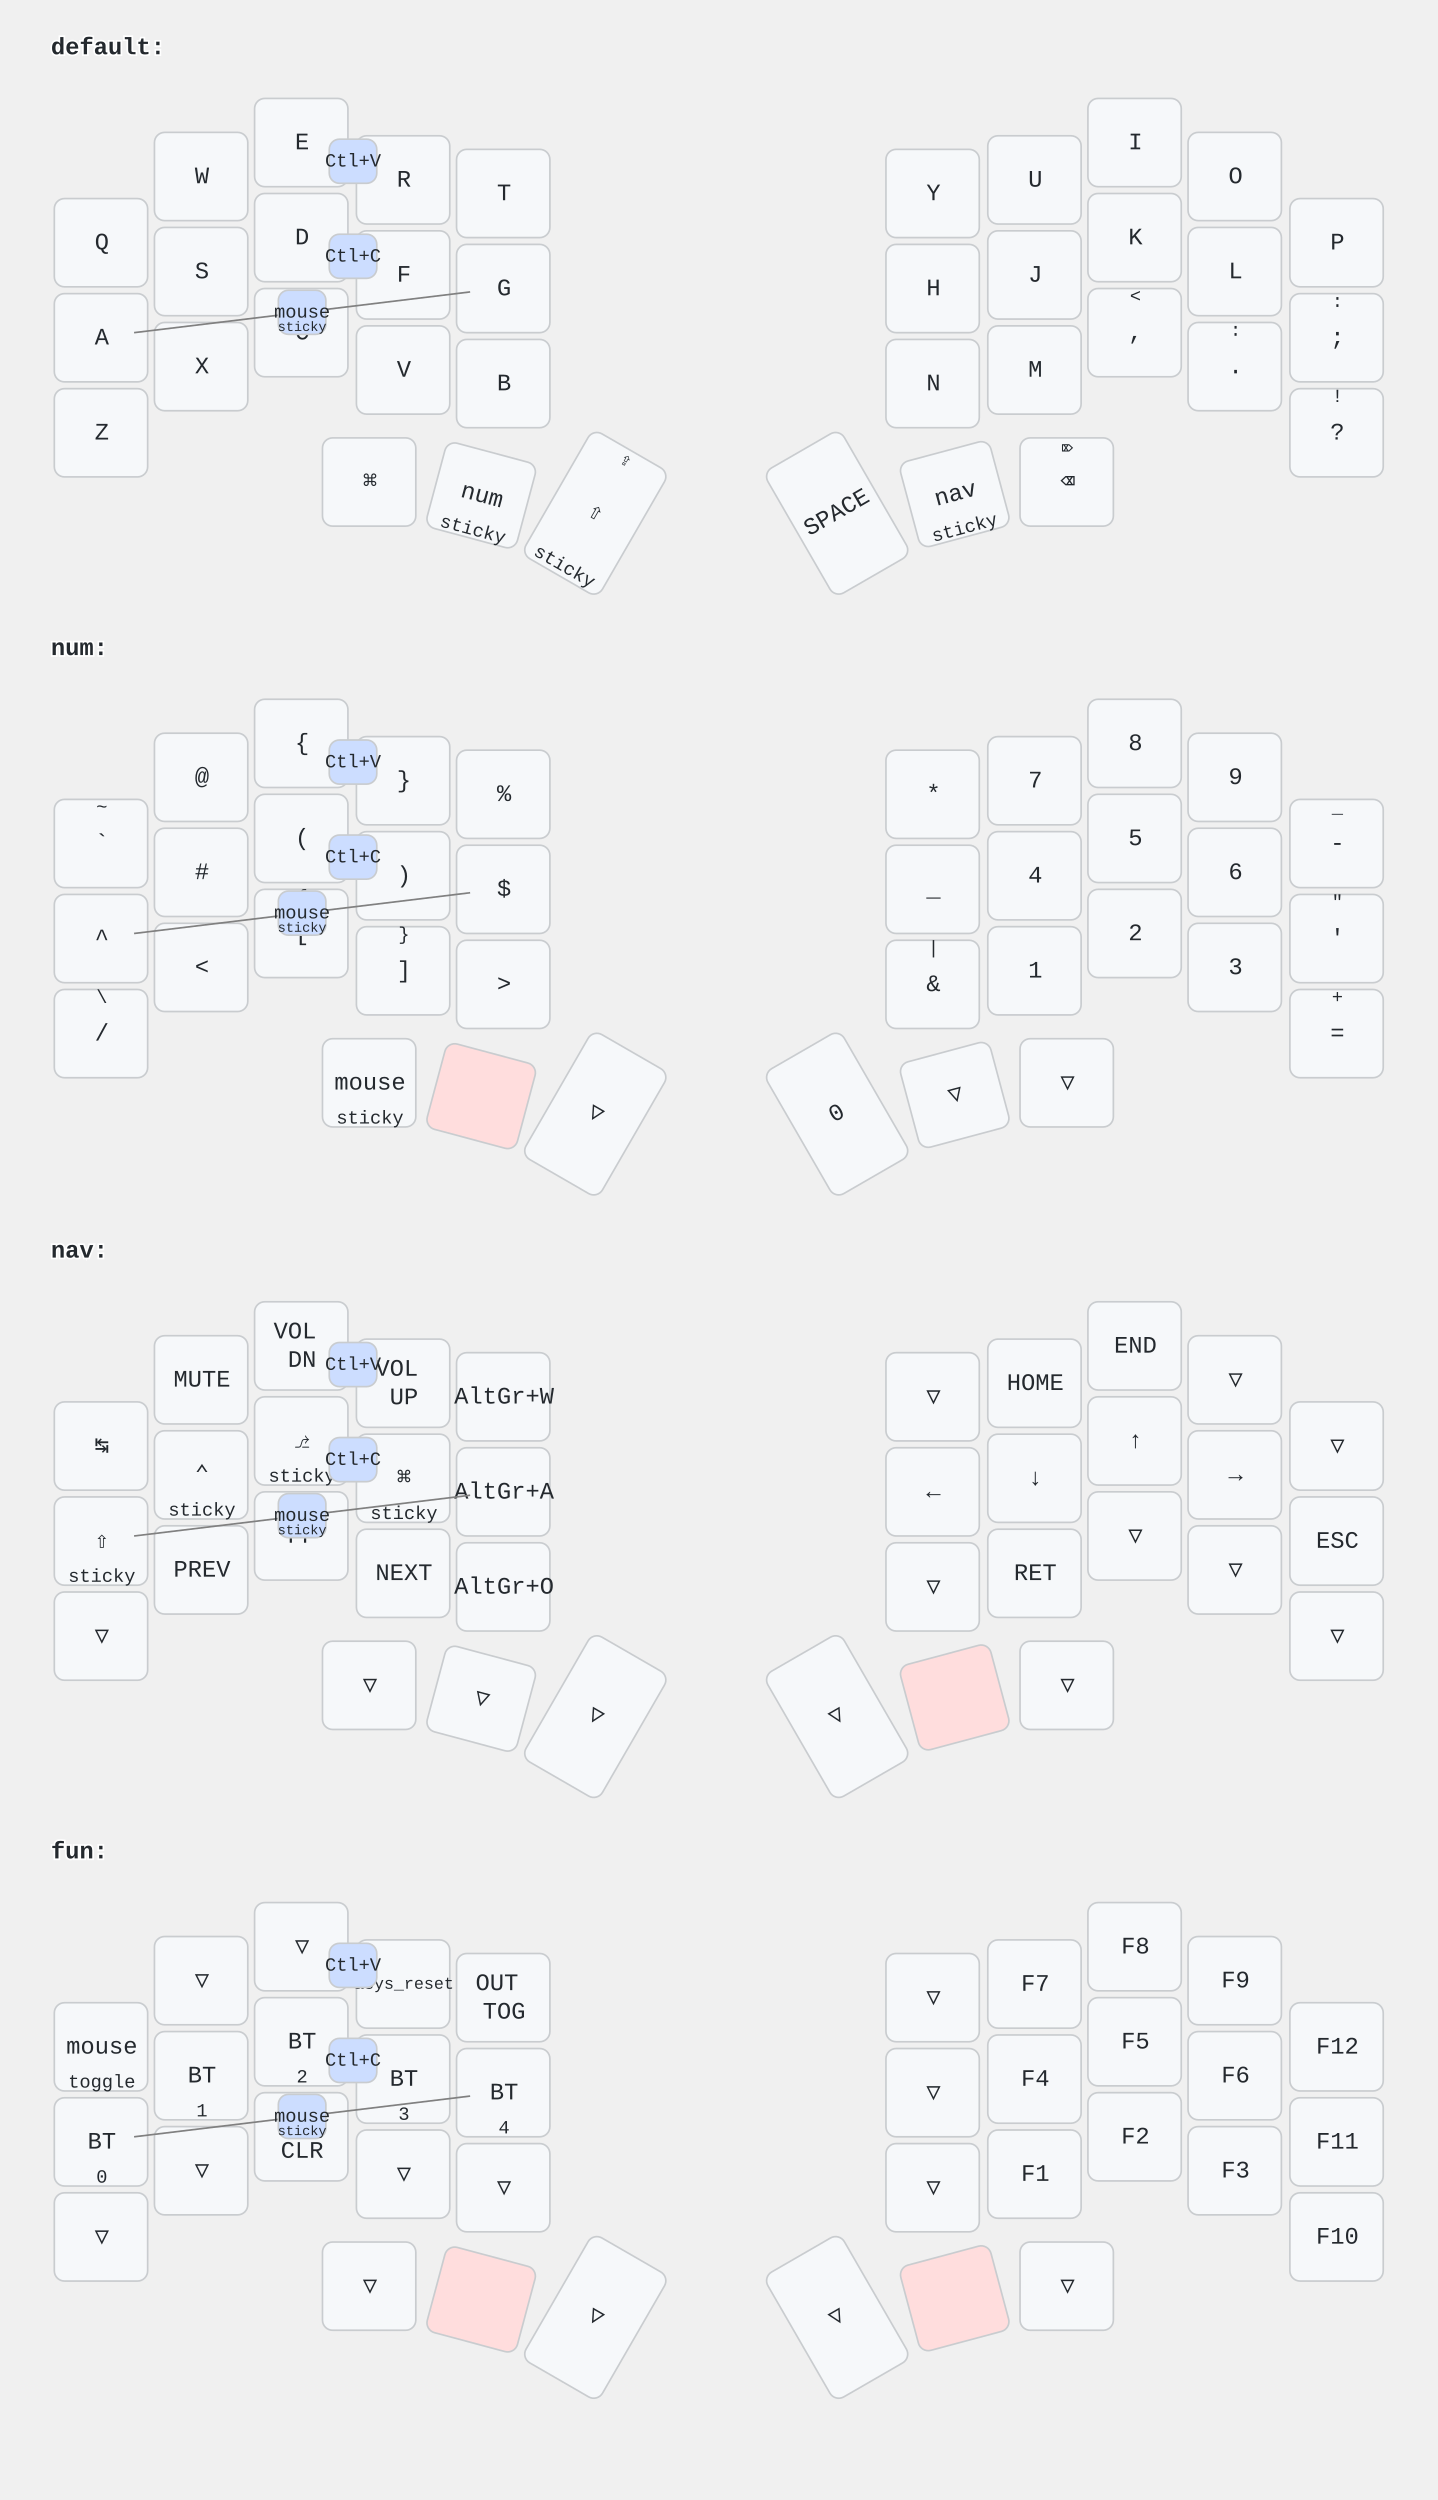
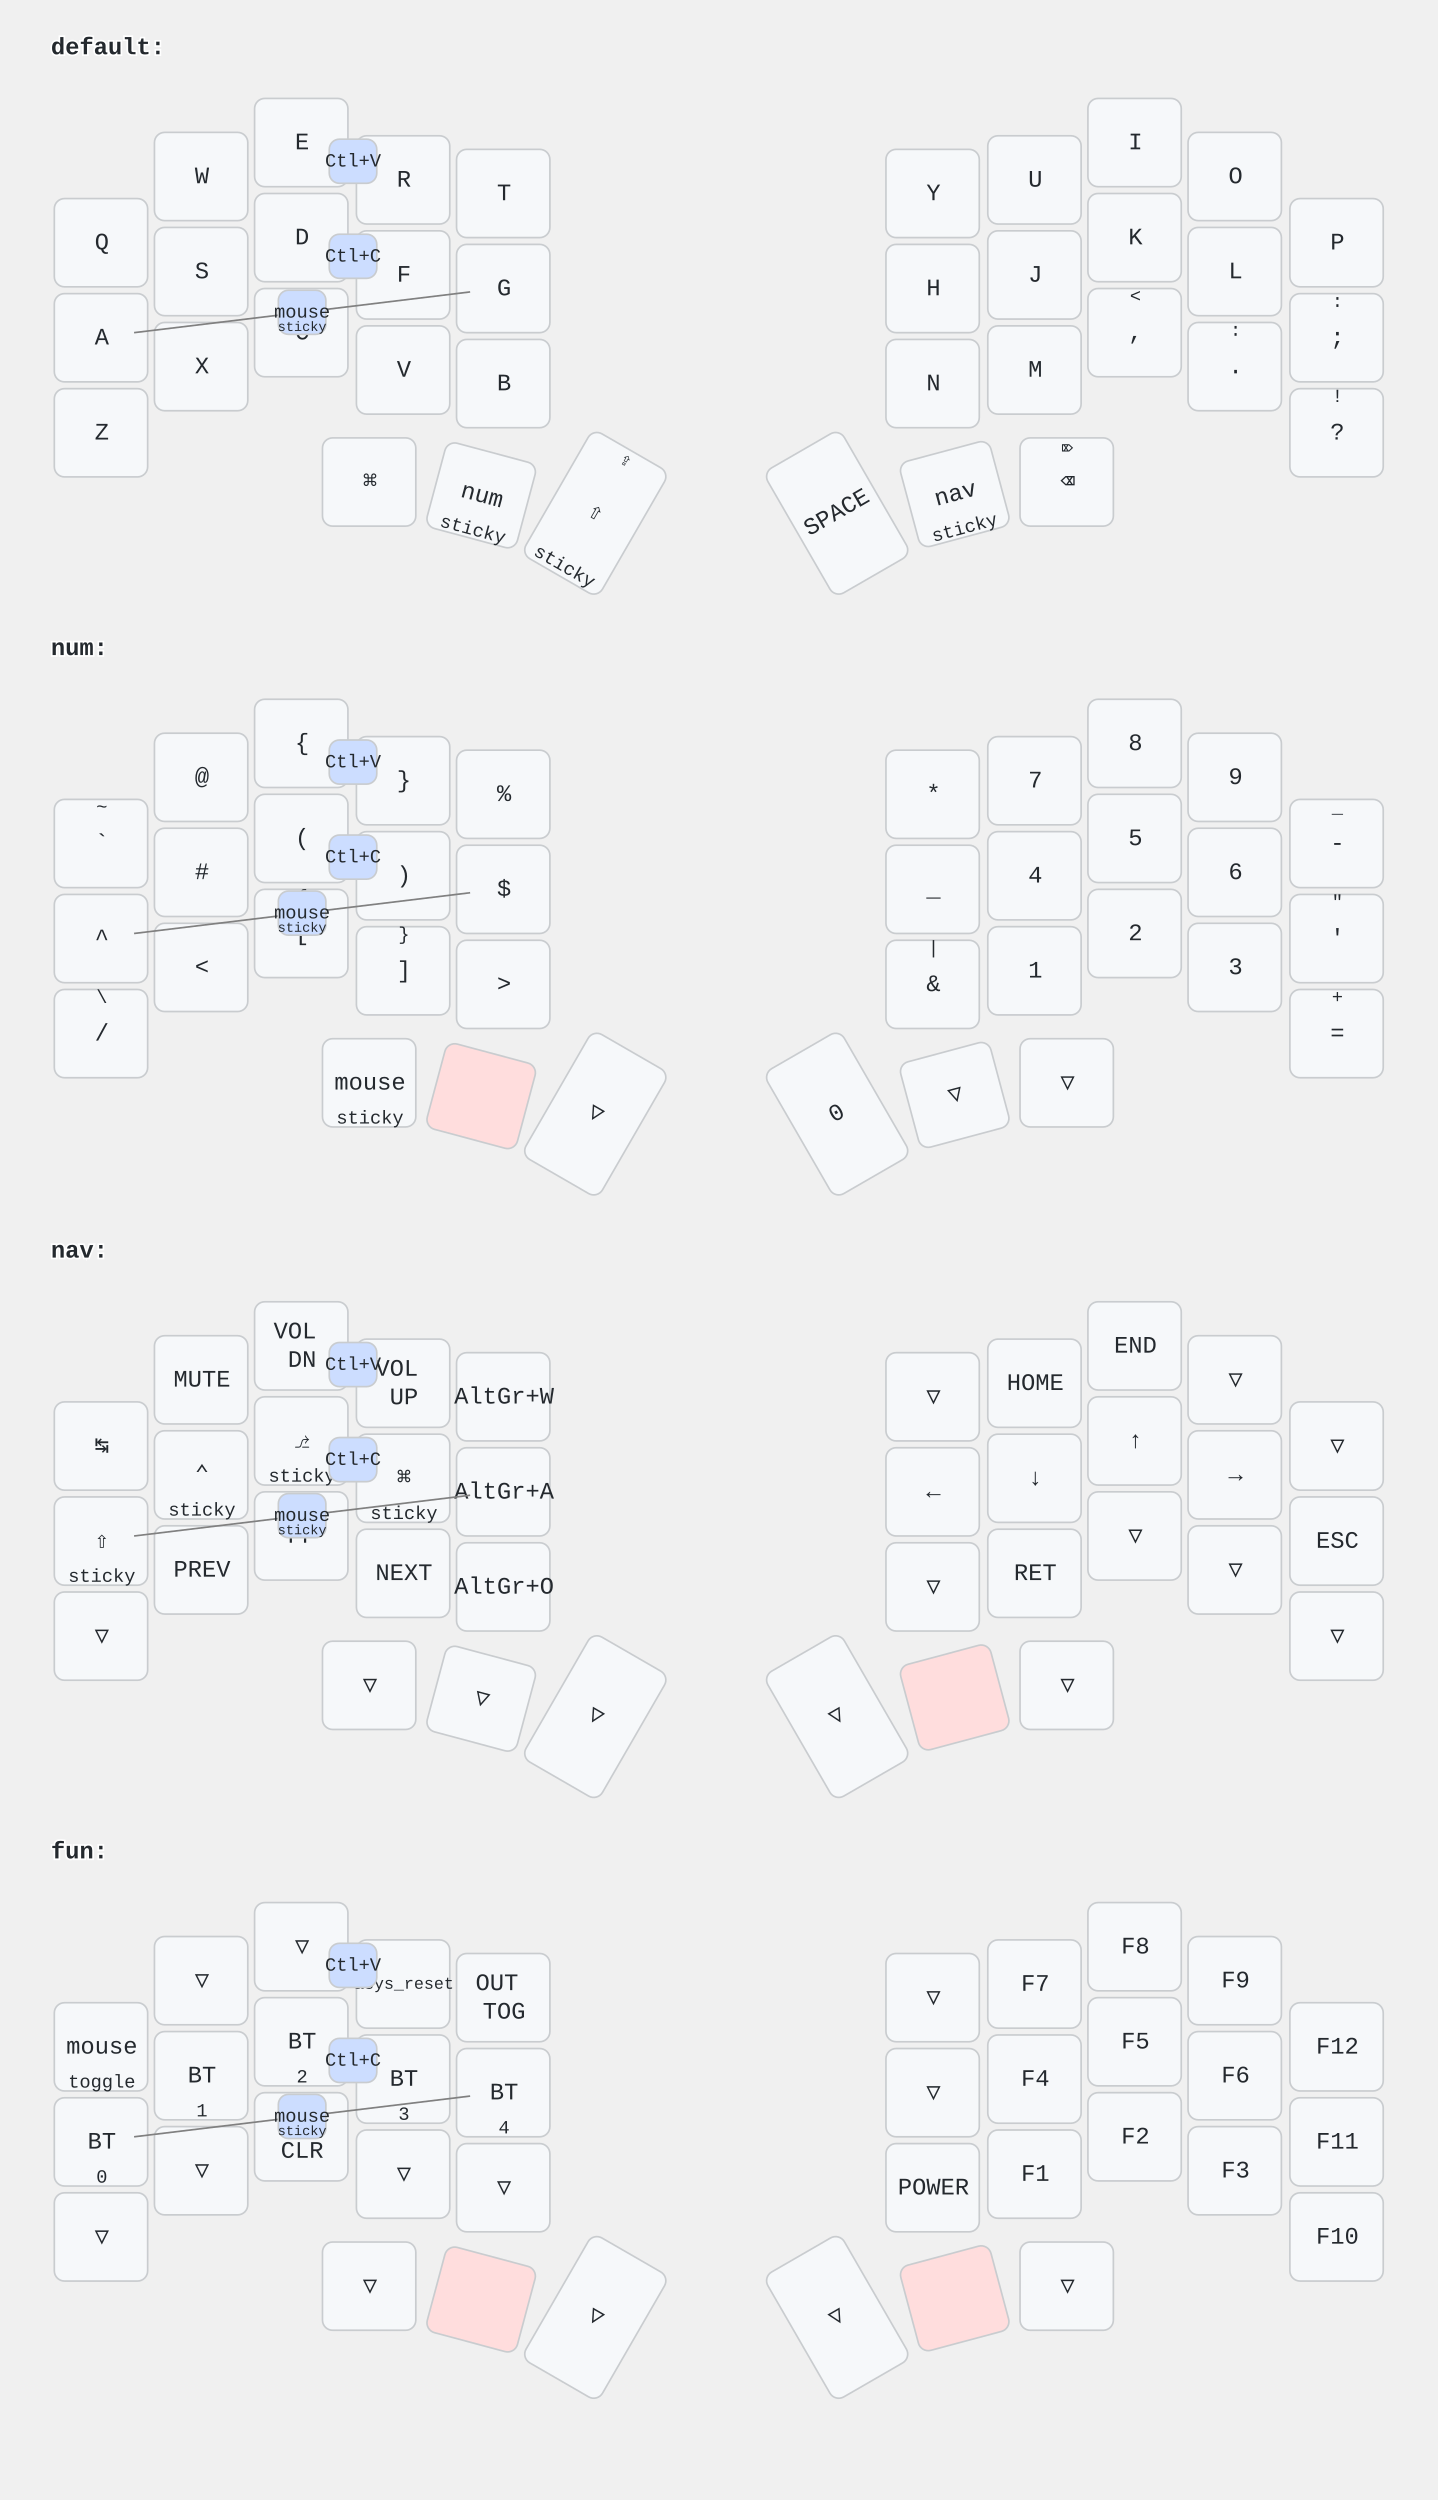
<svg xmlns="http://www.w3.org/2000/svg" width="847" height="1473" viewBox="0 0 847 1473" class="keymap">
  <style>/* font and background color specifications */
svg {
    font-family: SFMono-Regular,Consolas,Liberation Mono,Menlo,monospace;
    font-size: 14px;
    font-kerning: normal;
    text-rendering: optimizeLegibility;
    fill: #24292e;
}

/* default key styling */
rect {
    fill: #f6f8fa;
    stroke: #c9cccf;
    stroke-width: 1;
}

/* color accent for combo boxes */
rect.combo {
    fill: #cdf;
}

/* color accent for held keys */
rect.held, rect.combo.held {
    fill: #fdd;
}

/* color accent for ghost (optional) keys */
rect.ghost, rect.combo.ghost {
    fill: #ddd;
}

text {
    text-anchor: middle;
    dominant-baseline: middle;
}

/* styling for layer labels */
text.label {
    font-weight: bold;
    text-anchor: start;
    stroke: white;
    stroke-width: 2;
    paint-order: stroke;
}

/* styling for combo tap, and key hold/shifted label text */
text.combo, text.hold, text.shifted {
    font-size: 11px;
}

text.hold {
    text-anchor: middle;
    dominant-baseline: auto;
}

text.shifted {
    text-anchor: middle;
    dominant-baseline: hanging;
}

/* styling for hold/shifted label text in combo box */
text.combo.hold, text.combo.shifted {
    font-size: 8px;
}

/* styling for combo dendrons */
path {
    stroke-width: 1;
    stroke: gray;
    fill: none;
}
</style>
  <g transform="translate(30, 0)" class="layer-default">
    <text x="0" y="28" class="label" id="default">default:</text>
    <g transform="translate(0, 56)">
      <g transform="translate(30, 87)" class="key keypos-0">
        <rect rx="6" ry="6" x="-28" y="-26" width="55" height="52" class="key" />
        <text x="0" y="0" class="key tap">Q</text>
      </g>
      <g transform="translate(89, 48)" class="key keypos-1">
        <rect rx="6" ry="6" x="-28" y="-26" width="55" height="52" class="key" />
        <text x="0" y="0" class="key tap">W</text>
      </g>
      <g transform="translate(148, 28)" class="key keypos-2">
        <rect rx="6" ry="6" x="-28" y="-26" width="55" height="52" class="key" />
        <text x="0" y="0" class="key tap">E</text>
      </g>
      <g transform="translate(208, 50)" class="key keypos-3">
        <rect rx="6" ry="6" x="-28" y="-26" width="55" height="52" class="key" />
        <text x="0" y="0" class="key tap">R</text>
      </g>
      <g transform="translate(267, 58)" class="key keypos-4">
        <rect rx="6" ry="6" x="-28" y="-26" width="55" height="52" class="key" />
        <text x="0" y="0" class="key tap">T</text>
      </g>
      <g transform="translate(520, 58)" class="key keypos-5">
        <rect rx="6" ry="6" x="-28" y="-26" width="55" height="52" class="key" />
        <text x="0" y="0" class="key tap">Y</text>
      </g>
      <g transform="translate(580, 50)" class="key keypos-6">
        <rect rx="6" ry="6" x="-28" y="-26" width="55" height="52" class="key" />
        <text x="0" y="0" class="key tap">U</text>
      </g>
      <g transform="translate(639, 28)" class="key keypos-7">
        <rect rx="6" ry="6" x="-28" y="-26" width="55" height="52" class="key" />
        <text x="0" y="0" class="key tap">I</text>
      </g>
      <g transform="translate(698, 48)" class="key keypos-8">
        <rect rx="6" ry="6" x="-28" y="-26" width="55" height="52" class="key" />
        <text x="0" y="0" class="key tap">O</text>
      </g>
      <g transform="translate(758, 87)" class="key keypos-9">
        <rect rx="6" ry="6" x="-28" y="-26" width="55" height="52" class="key" />
        <text x="0" y="0" class="key tap">P</text>
      </g>
      <g transform="translate(30, 143)" class="key keypos-10">
        <rect rx="6" ry="6" x="-28" y="-26" width="55" height="52" class="key" />
        <text x="0" y="0" class="key tap">A</text>
      </g>
      <g transform="translate(89, 104)" class="key keypos-11">
        <rect rx="6" ry="6" x="-28" y="-26" width="55" height="52" class="key" />
        <text x="0" y="0" class="key tap">S</text>
      </g>
      <g transform="translate(148, 84)" class="key keypos-12">
        <rect rx="6" ry="6" x="-28" y="-26" width="55" height="52" class="key" />
        <text x="0" y="0" class="key tap">D</text>
      </g>
      <g transform="translate(208, 106)" class="key keypos-13">
        <rect rx="6" ry="6" x="-28" y="-26" width="55" height="52" class="key" />
        <text x="0" y="0" class="key tap">F</text>
      </g>
      <g transform="translate(267, 114)" class="key keypos-14">
        <rect rx="6" ry="6" x="-28" y="-26" width="55" height="52" class="key" />
        <text x="0" y="0" class="key tap">G</text>
      </g>
      <g transform="translate(520, 114)" class="key keypos-15">
        <rect rx="6" ry="6" x="-28" y="-26" width="55" height="52" class="key" />
        <text x="0" y="0" class="key tap">H</text>
      </g>
      <g transform="translate(580, 106)" class="key keypos-16">
        <rect rx="6" ry="6" x="-28" y="-26" width="55" height="52" class="key" />
        <text x="0" y="0" class="key tap">J</text>
      </g>
      <g transform="translate(639, 84)" class="key keypos-17">
        <rect rx="6" ry="6" x="-28" y="-26" width="55" height="52" class="key" />
        <text x="0" y="0" class="key tap">K</text>
      </g>
      <g transform="translate(698, 104)" class="key keypos-18">
        <rect rx="6" ry="6" x="-28" y="-26" width="55" height="52" class="key" />
        <text x="0" y="0" class="key tap">L</text>
      </g>
      <g transform="translate(758, 143)" class="key keypos-19">
        <rect rx="6" ry="6" x="-28" y="-26" width="55" height="52" class="key" />
        <text x="0" y="0" class="key tap">;</text>
        <text x="0" y="-24" class="key shifted">:</text>
      </g>
      <g transform="translate(30, 199)" class="key keypos-20">
        <rect rx="6" ry="6" x="-28" y="-26" width="55" height="52" class="key" />
        <text x="0" y="0" class="key tap">Z</text>
      </g>
      <g transform="translate(89, 160)" class="key keypos-21">
        <rect rx="6" ry="6" x="-28" y="-26" width="55" height="52" class="key" />
        <text x="0" y="0" class="key tap">X</text>
      </g>
      <g transform="translate(148, 140)" class="key keypos-22">
        <rect rx="6" ry="6" x="-28" y="-26" width="55" height="52" class="key" />
        <text x="0" y="0" class="key tap">C</text>
      </g>
      <g transform="translate(208, 162)" class="key keypos-23">
        <rect rx="6" ry="6" x="-28" y="-26" width="55" height="52" class="key" />
        <text x="0" y="0" class="key tap">V</text>
      </g>
      <g transform="translate(267, 170)" class="key keypos-24">
        <rect rx="6" ry="6" x="-28" y="-26" width="55" height="52" class="key" />
        <text x="0" y="0" class="key tap">B</text>
      </g>
      <g transform="translate(520, 170)" class="key keypos-25">
        <rect rx="6" ry="6" x="-28" y="-26" width="55" height="52" class="key" />
        <text x="0" y="0" class="key tap">N</text>
      </g>
      <g transform="translate(580, 162)" class="key keypos-26">
        <rect rx="6" ry="6" x="-28" y="-26" width="55" height="52" class="key" />
        <text x="0" y="0" class="key tap">M</text>
      </g>
      <g transform="translate(639, 140)" class="key keypos-27">
        <rect rx="6" ry="6" x="-28" y="-26" width="55" height="52" class="key" />
        <text x="0" y="0" class="key tap">,</text>
        <text x="0" y="-24" class="key shifted">&lt;</text>
      </g>
      <g transform="translate(698, 160)" class="key keypos-28">
        <rect rx="6" ry="6" x="-28" y="-26" width="55" height="52" class="key" />
        <text x="0" y="0" class="key tap">.</text>
        <text x="0" y="-24" class="key shifted">:</text>
      </g>
      <g transform="translate(758, 199)" class="key keypos-29">
        <rect rx="6" ry="6" x="-28" y="-26" width="55" height="52" class="key" />
        <text x="0" y="0" class="key tap">?</text>
        <text x="0" y="-24" class="key shifted">!</text>
      </g>
      <g transform="translate(188, 228)" class="key keypos-30">
        <rect rx="6" ry="6" x="-28" y="-26" width="55" height="52" class="key" />
        <text x="0" y="0" class="key tap">⌘</text>
      </g>
      <g transform="translate(254, 236) rotate(15.0)" class="key keypos-31">
        <rect rx="6" ry="6" x="-28" y="-26" width="55" height="52" class="key" />
        <a href="#num">
          <text x="0" y="0" class="key tap layer-activator">num</text>
        </a>
        <text x="0" y="24" class="key hold">sticky</text>
      </g>
      <g transform="translate(321, 246) rotate(30.0)" class="key keypos-32">
        <rect rx="6" ry="6" x="-26" y="-42" width="52" height="85" class="key" />
        <text x="0" y="0" class="key tap">⇧</text>
        <text x="0" y="40" class="key hold">sticky</text>
        <text x="0" y="-40" class="key shifted">⇪</text>
      </g>
      <g transform="translate(463, 246) rotate(-30.0)" class="key keypos-33">
        <rect rx="6" ry="6" x="-26" y="-42" width="52" height="85" class="key" />
        <text x="0" y="0" class="key tap">SPACE</text>
      </g>
      <g transform="translate(533, 235) rotate(-15.0)" class="key keypos-34">
        <rect rx="6" ry="6" x="-28" y="-26" width="55" height="52" class="key" />
        <a href="#nav">
          <text x="0" y="0" class="key tap layer-activator">nav</text>
        </a>
        <text x="0" y="24" class="key hold">sticky</text>
      </g>
      <g transform="translate(599, 228)" class="key keypos-35">
        <rect rx="6" ry="6" x="-28" y="-26" width="55" height="52" class="key" />
        <text x="0" y="0" class="key tap">⌫</text>
        <text x="0" y="-24" class="key shifted">⌦</text>
      </g>
      <g class="combo combopos-0">
        <rect rx="6" ry="6" x="164" y="82" width="28" height="26" class="combo" />
        <text x="178" y="95" class="combo tap">Ctl+C</text>
      </g>
      <g class="combo combopos-1">
        <rect rx="6" ry="6" x="164" y="26" width="28" height="26" class="combo" />
        <text x="178" y="39" class="combo tap">Ctl+V</text>
      </g>
      <g class="combo combopos-2">
        <path d="M148,128 l-99,12" class="combo" />
        <path d="M148,128 l99,-12" class="combo" />
        <rect rx="6" ry="6" x="134" y="115" width="28" height="26" class="combo" />
        <text x="148" y="128" class="combo tap">mouse</text>
        <text x="148" y="139" class="combo hold">sticky</text>
      </g>
    </g>
  </g>
  <g transform="translate(30, 354)" class="layer-num">
    <text x="0" y="28" class="label" id="num">num:</text>
    <g transform="translate(0, 56)">
      <g transform="translate(30, 87)" class="key keypos-0">
        <rect rx="6" ry="6" x="-28" y="-26" width="55" height="52" class="key" />
        <text x="0" y="0" class="key tap">`</text>
        <text x="0" y="-24" class="key shifted">~</text>
      </g>
      <g transform="translate(89, 48)" class="key keypos-1">
        <rect rx="6" ry="6" x="-28" y="-26" width="55" height="52" class="key" />
        <text x="0" y="0" class="key tap">@</text>
      </g>
      <g transform="translate(148, 28)" class="key keypos-2">
        <rect rx="6" ry="6" x="-28" y="-26" width="55" height="52" class="key" />
        <text x="0" y="0" class="key tap">{</text>
      </g>
      <g transform="translate(208, 50)" class="key keypos-3">
        <rect rx="6" ry="6" x="-28" y="-26" width="55" height="52" class="key" />
        <text x="0" y="0" class="key tap">}</text>
      </g>
      <g transform="translate(267, 58)" class="key keypos-4">
        <rect rx="6" ry="6" x="-28" y="-26" width="55" height="52" class="key" />
        <text x="0" y="0" class="key tap">%</text>
      </g>
      <g transform="translate(520, 58)" class="key keypos-5">
        <rect rx="6" ry="6" x="-28" y="-26" width="55" height="52" class="key" />
        <text x="0" y="0" class="key tap">*</text>
      </g>
      <g transform="translate(580, 50)" class="key keypos-6">
        <rect rx="6" ry="6" x="-28" y="-26" width="55" height="52" class="key" />
        <text x="0" y="0" class="key tap">7</text>
      </g>
      <g transform="translate(639, 28)" class="key keypos-7">
        <rect rx="6" ry="6" x="-28" y="-26" width="55" height="52" class="key" />
        <text x="0" y="0" class="key tap">8</text>
      </g>
      <g transform="translate(698, 48)" class="key keypos-8">
        <rect rx="6" ry="6" x="-28" y="-26" width="55" height="52" class="key" />
        <text x="0" y="0" class="key tap">9</text>
      </g>
      <g transform="translate(758, 87)" class="key keypos-9">
        <rect rx="6" ry="6" x="-28" y="-26" width="55" height="52" class="key" />
        <text x="0" y="0" class="key tap">-</text>
        <text x="0" y="-24" class="key shifted">_</text>
      </g>
      <g transform="translate(30, 143)" class="key keypos-10">
        <rect rx="6" ry="6" x="-28" y="-26" width="55" height="52" class="key" />
        <text x="0" y="0" class="key tap">^</text>
      </g>
      <g transform="translate(89, 104)" class="key keypos-11">
        <rect rx="6" ry="6" x="-28" y="-26" width="55" height="52" class="key" />
        <text x="0" y="0" class="key tap">#</text>
      </g>
      <g transform="translate(148, 84)" class="key keypos-12">
        <rect rx="6" ry="6" x="-28" y="-26" width="55" height="52" class="key" />
        <text x="0" y="0" class="key tap">(</text>
      </g>
      <g transform="translate(208, 106)" class="key keypos-13">
        <rect rx="6" ry="6" x="-28" y="-26" width="55" height="52" class="key" />
        <text x="0" y="0" class="key tap">)</text>
      </g>
      <g transform="translate(267, 114)" class="key keypos-14">
        <rect rx="6" ry="6" x="-28" y="-26" width="55" height="52" class="key" />
        <text x="0" y="0" class="key tap">$</text>
      </g>
      <g transform="translate(520, 114)" class="key keypos-15">
        <rect rx="6" ry="6" x="-28" y="-26" width="55" height="52" class="key" />
        <text x="0" y="0" class="key tap">_</text>
      </g>
      <g transform="translate(580, 106)" class="key keypos-16">
        <rect rx="6" ry="6" x="-28" y="-26" width="55" height="52" class="key" />
        <text x="0" y="0" class="key tap">4</text>
      </g>
      <g transform="translate(639, 84)" class="key keypos-17">
        <rect rx="6" ry="6" x="-28" y="-26" width="55" height="52" class="key" />
        <text x="0" y="0" class="key tap">5</text>
      </g>
      <g transform="translate(698, 104)" class="key keypos-18">
        <rect rx="6" ry="6" x="-28" y="-26" width="55" height="52" class="key" />
        <text x="0" y="0" class="key tap">6</text>
      </g>
      <g transform="translate(758, 143)" class="key keypos-19">
        <rect rx="6" ry="6" x="-28" y="-26" width="55" height="52" class="key" />
        <text x="0" y="0" class="key tap">'</text>
        <text x="0" y="-24" class="key shifted">"</text>
      </g>
      <g transform="translate(30, 199)" class="key keypos-20">
        <rect rx="6" ry="6" x="-28" y="-26" width="55" height="52" class="key" />
        <text x="0" y="0" class="key tap">/</text>
        <text x="0" y="-24" class="key shifted">\</text>
      </g>
      <g transform="translate(89, 160)" class="key keypos-21">
        <rect rx="6" ry="6" x="-28" y="-26" width="55" height="52" class="key" />
        <text x="0" y="0" class="key tap">&lt;</text>
      </g>
      <g transform="translate(148, 140)" class="key keypos-22">
        <rect rx="6" ry="6" x="-28" y="-26" width="55" height="52" class="key" />
        <text x="0" y="0" class="key tap">[</text>
        <text x="0" y="-24" class="key shifted">{</text>
      </g>
      <g transform="translate(208, 162)" class="key keypos-23">
        <rect rx="6" ry="6" x="-28" y="-26" width="55" height="52" class="key" />
        <text x="0" y="0" class="key tap">]</text>
        <text x="0" y="-24" class="key shifted">}</text>
      </g>
      <g transform="translate(267, 170)" class="key keypos-24">
        <rect rx="6" ry="6" x="-28" y="-26" width="55" height="52" class="key" />
        <text x="0" y="0" class="key tap">&gt;</text>
      </g>
      <g transform="translate(520, 170)" class="key keypos-25">
        <rect rx="6" ry="6" x="-28" y="-26" width="55" height="52" class="key" />
        <text x="0" y="0" class="key tap">&amp;</text>
        <text x="0" y="-24" class="key shifted">|</text>
      </g>
      <g transform="translate(580, 162)" class="key keypos-26">
        <rect rx="6" ry="6" x="-28" y="-26" width="55" height="52" class="key" />
        <text x="0" y="0" class="key tap">1</text>
      </g>
      <g transform="translate(639, 140)" class="key keypos-27">
        <rect rx="6" ry="6" x="-28" y="-26" width="55" height="52" class="key" />
        <text x="0" y="0" class="key tap">2</text>
      </g>
      <g transform="translate(698, 160)" class="key keypos-28">
        <rect rx="6" ry="6" x="-28" y="-26" width="55" height="52" class="key" />
        <text x="0" y="0" class="key tap">3</text>
      </g>
      <g transform="translate(758, 199)" class="key keypos-29">
        <rect rx="6" ry="6" x="-28" y="-26" width="55" height="52" class="key" />
        <text x="0" y="0" class="key tap">=</text>
        <text x="0" y="-24" class="key shifted">+</text>
      </g>
      <g transform="translate(188, 228)" class="key keypos-30">
        <rect rx="6" ry="6" x="-28" y="-26" width="55" height="52" class="key" />
        <text x="0" y="0" class="key tap">mouse</text>
        <text x="0" y="24" class="key hold">sticky</text>
      </g>
      <g transform="translate(254, 236) rotate(15.0)" class="key held keypos-31">
        <rect rx="6" ry="6" x="-28" y="-26" width="55" height="52" class="key held" />
      </g>
      <g transform="translate(321, 246) rotate(30.0)" class="key trans keypos-32">
        <rect rx="6" ry="6" x="-26" y="-42" width="52" height="85" class="key trans" />
        <text x="0" y="0" class="key trans tap">▽</text>
      </g>
      <g transform="translate(463, 246) rotate(-30.0)" class="key keypos-33">
        <rect rx="6" ry="6" x="-26" y="-42" width="52" height="85" class="key" />
        <text x="0" y="0" class="key tap">0</text>
      </g>
      <g transform="translate(533, 235) rotate(-15.0)" class="key trans keypos-34">
        <rect rx="6" ry="6" x="-28" y="-26" width="55" height="52" class="key trans" />
        <text x="0" y="0" class="key trans tap">▽</text>
      </g>
      <g transform="translate(599, 228)" class="key trans keypos-35">
        <rect rx="6" ry="6" x="-28" y="-26" width="55" height="52" class="key trans" />
        <text x="0" y="0" class="key trans tap">▽</text>
      </g>
      <g class="combo combopos-0">
        <rect rx="6" ry="6" x="164" y="82" width="28" height="26" class="combo" />
        <text x="178" y="95" class="combo tap">Ctl+C</text>
      </g>
      <g class="combo combopos-1">
        <rect rx="6" ry="6" x="164" y="26" width="28" height="26" class="combo" />
        <text x="178" y="39" class="combo tap">Ctl+V</text>
      </g>
      <g class="combo combopos-2">
        <path d="M148,128 l-99,12" class="combo" />
        <path d="M148,128 l99,-12" class="combo" />
        <rect rx="6" ry="6" x="134" y="115" width="28" height="26" class="combo" />
        <text x="148" y="128" class="combo tap">mouse</text>
        <text x="148" y="139" class="combo hold">sticky</text>
      </g>
    </g>
  </g>
  <g transform="translate(30, 709)" class="layer-nav">
    <text x="0" y="28" class="label" id="nav">nav:</text>
    <g transform="translate(0, 56)">
      <g transform="translate(30, 87)" class="key keypos-0">
        <rect rx="6" ry="6" x="-28" y="-26" width="55" height="52" class="key" />
        <text x="0" y="0" class="key tap">↹</text>
      </g>
      <g transform="translate(89, 48)" class="key keypos-1">
        <rect rx="6" ry="6" x="-28" y="-26" width="55" height="52" class="key" />
        <text x="0" y="0" class="key tap">MUTE</text>
      </g>
      <g transform="translate(148, 28)" class="key keypos-2">
        <rect rx="6" ry="6" x="-28" y="-26" width="55" height="52" class="key" />
        <text x="0" y="0" class="key tap">
          <tspan x="0" dy="-0.6em">VOL</tspan>
          <tspan x="0" dy="1.2em">DN</tspan>
        </text>
      </g>
      <g transform="translate(208, 50)" class="key keypos-3">
        <rect rx="6" ry="6" x="-28" y="-26" width="55" height="52" class="key" />
        <text x="0" y="0" class="key tap">
          <tspan x="0" dy="-0.6em">VOL</tspan>
          <tspan x="0" dy="1.2em">UP</tspan>
        </text>
      </g>
      <g transform="translate(267, 58)" class="key keypos-4">
        <rect rx="6" ry="6" x="-28" y="-26" width="55" height="52" class="key" />
        <text x="0" y="0" class="key tap">AltGr+W</text>
      </g>
      <g transform="translate(520, 58)" class="key trans keypos-5">
        <rect rx="6" ry="6" x="-28" y="-26" width="55" height="52" class="key trans" />
        <text x="0" y="0" class="key trans tap">▽</text>
      </g>
      <g transform="translate(580, 50)" class="key keypos-6">
        <rect rx="6" ry="6" x="-28" y="-26" width="55" height="52" class="key" />
        <text x="0" y="0" class="key tap">HOME</text>
      </g>
      <g transform="translate(639, 28)" class="key keypos-7">
        <rect rx="6" ry="6" x="-28" y="-26" width="55" height="52" class="key" />
        <text x="0" y="0" class="key tap">END</text>
      </g>
      <g transform="translate(698, 48)" class="key trans keypos-8">
        <rect rx="6" ry="6" x="-28" y="-26" width="55" height="52" class="key trans" />
        <text x="0" y="0" class="key trans tap">▽</text>
      </g>
      <g transform="translate(758, 87)" class="key trans keypos-9">
        <rect rx="6" ry="6" x="-28" y="-26" width="55" height="52" class="key trans" />
        <text x="0" y="0" class="key trans tap">▽</text>
      </g>
      <g transform="translate(30, 143)" class="key keypos-10">
        <rect rx="6" ry="6" x="-28" y="-26" width="55" height="52" class="key" />
        <text x="0" y="0" class="key tap">⇧</text>
        <text x="0" y="24" class="key hold">sticky</text>
      </g>
      <g transform="translate(89, 104)" class="key keypos-11">
        <rect rx="6" ry="6" x="-28" y="-26" width="55" height="52" class="key" />
        <text x="0" y="0" class="key tap">⌃</text>
        <text x="0" y="24" class="key hold">sticky</text>
      </g>
      <g transform="translate(148, 84)" class="key keypos-12">
        <rect rx="6" ry="6" x="-28" y="-26" width="55" height="52" class="key" />
        <text x="0" y="0" class="key tap">⎇</text>
        <text x="0" y="24" class="key hold">sticky</text>
      </g>
      <g transform="translate(208, 106)" class="key keypos-13">
        <rect rx="6" ry="6" x="-28" y="-26" width="55" height="52" class="key" />
        <text x="0" y="0" class="key tap">⌘</text>
        <text x="0" y="24" class="key hold">sticky</text>
      </g>
      <g transform="translate(267, 114)" class="key keypos-14">
        <rect rx="6" ry="6" x="-28" y="-26" width="55" height="52" class="key" />
        <text x="0" y="0" class="key tap">AltGr+A</text>
      </g>
      <g transform="translate(520, 114)" class="key keypos-15">
        <rect rx="6" ry="6" x="-28" y="-26" width="55" height="52" class="key" />
        <text x="0" y="0" class="key tap">←</text>
      </g>
      <g transform="translate(580, 106)" class="key keypos-16">
        <rect rx="6" ry="6" x="-28" y="-26" width="55" height="52" class="key" />
        <text x="0" y="0" class="key tap">↓</text>
      </g>
      <g transform="translate(639, 84)" class="key keypos-17">
        <rect rx="6" ry="6" x="-28" y="-26" width="55" height="52" class="key" />
        <text x="0" y="0" class="key tap">↑</text>
      </g>
      <g transform="translate(698, 104)" class="key keypos-18">
        <rect rx="6" ry="6" x="-28" y="-26" width="55" height="52" class="key" />
        <text x="0" y="0" class="key tap">→</text>
      </g>
      <g transform="translate(758, 143)" class="key keypos-19">
        <rect rx="6" ry="6" x="-28" y="-26" width="55" height="52" class="key" />
        <text x="0" y="0" class="key tap">ESC</text>
      </g>
      <g transform="translate(30, 199)" class="key trans keypos-20">
        <rect rx="6" ry="6" x="-28" y="-26" width="55" height="52" class="key trans" />
        <text x="0" y="0" class="key trans tap">▽</text>
      </g>
      <g transform="translate(89, 160)" class="key keypos-21">
        <rect rx="6" ry="6" x="-28" y="-26" width="55" height="52" class="key" />
        <text x="0" y="0" class="key tap">PREV</text>
      </g>
      <g transform="translate(148, 140)" class="key keypos-22">
        <rect rx="6" ry="6" x="-28" y="-26" width="55" height="52" class="key" />
        <text x="0" y="0" class="key tap">PP</text>
      </g>
      <g transform="translate(208, 162)" class="key keypos-23">
        <rect rx="6" ry="6" x="-28" y="-26" width="55" height="52" class="key" />
        <text x="0" y="0" class="key tap">NEXT</text>
      </g>
      <g transform="translate(267, 170)" class="key keypos-24">
        <rect rx="6" ry="6" x="-28" y="-26" width="55" height="52" class="key" />
        <text x="0" y="0" class="key tap">AltGr+O</text>
      </g>
      <g transform="translate(520, 170)" class="key trans keypos-25">
        <rect rx="6" ry="6" x="-28" y="-26" width="55" height="52" class="key trans" />
        <text x="0" y="0" class="key trans tap">▽</text>
      </g>
      <g transform="translate(580, 162)" class="key keypos-26">
        <rect rx="6" ry="6" x="-28" y="-26" width="55" height="52" class="key" />
        <text x="0" y="0" class="key tap">RET</text>
      </g>
      <g transform="translate(639, 140)" class="key trans keypos-27">
        <rect rx="6" ry="6" x="-28" y="-26" width="55" height="52" class="key trans" />
        <text x="0" y="0" class="key trans tap">▽</text>
      </g>
      <g transform="translate(698, 160)" class="key trans keypos-28">
        <rect rx="6" ry="6" x="-28" y="-26" width="55" height="52" class="key trans" />
        <text x="0" y="0" class="key trans tap">▽</text>
      </g>
      <g transform="translate(758, 199)" class="key trans keypos-29">
        <rect rx="6" ry="6" x="-28" y="-26" width="55" height="52" class="key trans" />
        <text x="0" y="0" class="key trans tap">▽</text>
      </g>
      <g transform="translate(188, 228)" class="key trans keypos-30">
        <rect rx="6" ry="6" x="-28" y="-26" width="55" height="52" class="key trans" />
        <text x="0" y="0" class="key trans tap">▽</text>
      </g>
      <g transform="translate(254, 236) rotate(15.0)" class="key trans keypos-31">
        <rect rx="6" ry="6" x="-28" y="-26" width="55" height="52" class="key trans" />
        <text x="0" y="0" class="key trans tap">▽</text>
      </g>
      <g transform="translate(321, 246) rotate(30.0)" class="key trans keypos-32">
        <rect rx="6" ry="6" x="-26" y="-42" width="52" height="85" class="key trans" />
        <text x="0" y="0" class="key trans tap">▽</text>
      </g>
      <g transform="translate(463, 246) rotate(-30.0)" class="key trans keypos-33">
        <rect rx="6" ry="6" x="-26" y="-42" width="52" height="85" class="key trans" />
        <text x="0" y="0" class="key trans tap">▽</text>
      </g>
      <g transform="translate(533, 235) rotate(-15.0)" class="key held keypos-34">
        <rect rx="6" ry="6" x="-28" y="-26" width="55" height="52" class="key held" />
      </g>
      <g transform="translate(599, 228)" class="key trans keypos-35">
        <rect rx="6" ry="6" x="-28" y="-26" width="55" height="52" class="key trans" />
        <text x="0" y="0" class="key trans tap">▽</text>
      </g>
      <g class="combo combopos-0">
        <rect rx="6" ry="6" x="164" y="82" width="28" height="26" class="combo" />
        <text x="178" y="95" class="combo tap">Ctl+C</text>
      </g>
      <g class="combo combopos-1">
        <rect rx="6" ry="6" x="164" y="26" width="28" height="26" class="combo" />
        <text x="178" y="39" class="combo tap">Ctl+V</text>
      </g>
      <g class="combo combopos-2">
        <path d="M148,128 l-99,12" class="combo" />
        <path d="M148,128 l99,-12" class="combo" />
        <rect rx="6" ry="6" x="134" y="115" width="28" height="26" class="combo" />
        <text x="148" y="128" class="combo tap">mouse</text>
        <text x="148" y="139" class="combo hold">sticky</text>
      </g>
    </g>
  </g>
  <g transform="translate(30, 1063)" class="layer-fun">
    <text x="0" y="28" class="label" id="fun">fun:</text>
    <g transform="translate(0, 56)">
      <g transform="translate(30, 87)" class="key keypos-0">
        <rect rx="6" ry="6" x="-28" y="-26" width="55" height="52" class="key" />
        <text x="0" y="0" class="key tap">mouse</text>
        <text x="0" y="24" class="key hold">toggle</text>
      </g>
      <g transform="translate(89, 48)" class="key trans keypos-1">
        <rect rx="6" ry="6" x="-28" y="-26" width="55" height="52" class="key trans" />
        <text x="0" y="0" class="key trans tap">▽</text>
      </g>
      <g transform="translate(148, 28)" class="key trans keypos-2">
        <rect rx="6" ry="6" x="-28" y="-26" width="55" height="52" class="key trans" />
        <text x="0" y="0" class="key trans tap">▽</text>
      </g>
      <g transform="translate(208, 50)" class="key keypos-3">
        <rect rx="6" ry="6" x="-28" y="-26" width="55" height="52" class="key" />
        <text x="0" y="0" class="key tap">
          <tspan style="font-size: 70%">&amp;sys_reset</tspan>
        </text>
      </g>
      <g transform="translate(267, 58)" class="key keypos-4">
        <rect rx="6" ry="6" x="-28" y="-26" width="55" height="52" class="key" />
        <text x="0" y="0" class="key tap">
          <tspan x="0" dy="-0.6em">OUT</tspan>
          <tspan x="0" dy="1.2em">TOG</tspan>
        </text>
      </g>
      <g transform="translate(520, 58)" class="key trans keypos-5">
        <rect rx="6" ry="6" x="-28" y="-26" width="55" height="52" class="key trans" />
        <text x="0" y="0" class="key trans tap">▽</text>
      </g>
      <g transform="translate(580, 50)" class="key keypos-6">
        <rect rx="6" ry="6" x="-28" y="-26" width="55" height="52" class="key" />
        <text x="0" y="0" class="key tap">F7</text>
      </g>
      <g transform="translate(639, 28)" class="key keypos-7">
        <rect rx="6" ry="6" x="-28" y="-26" width="55" height="52" class="key" />
        <text x="0" y="0" class="key tap">F8</text>
      </g>
      <g transform="translate(698, 48)" class="key keypos-8">
        <rect rx="6" ry="6" x="-28" y="-26" width="55" height="52" class="key" />
        <text x="0" y="0" class="key tap">F9</text>
      </g>
      <g transform="translate(758, 87)" class="key keypos-9">
        <rect rx="6" ry="6" x="-28" y="-26" width="55" height="52" class="key" />
        <text x="0" y="0" class="key tap">F12</text>
      </g>
      <g transform="translate(30, 143)" class="key keypos-10">
        <rect rx="6" ry="6" x="-28" y="-26" width="55" height="52" class="key" />
        <text x="0" y="0" class="key tap">BT</text>
        <text x="0" y="24" class="key hold">0</text>
      </g>
      <g transform="translate(89, 104)" class="key keypos-11">
        <rect rx="6" ry="6" x="-28" y="-26" width="55" height="52" class="key" />
        <text x="0" y="0" class="key tap">BT</text>
        <text x="0" y="24" class="key hold">1</text>
      </g>
      <g transform="translate(148, 84)" class="key keypos-12">
        <rect rx="6" ry="6" x="-28" y="-26" width="55" height="52" class="key" />
        <text x="0" y="0" class="key tap">BT</text>
        <text x="0" y="24" class="key hold">2</text>
      </g>
      <g transform="translate(208, 106)" class="key keypos-13">
        <rect rx="6" ry="6" x="-28" y="-26" width="55" height="52" class="key" />
        <text x="0" y="0" class="key tap">BT</text>
        <text x="0" y="24" class="key hold">3</text>
      </g>
      <g transform="translate(267, 114)" class="key keypos-14">
        <rect rx="6" ry="6" x="-28" y="-26" width="55" height="52" class="key" />
        <text x="0" y="0" class="key tap">BT</text>
        <text x="0" y="24" class="key hold">4</text>
      </g>
      <g transform="translate(520, 114)" class="key trans keypos-15">
        <rect rx="6" ry="6" x="-28" y="-26" width="55" height="52" class="key trans" />
        <text x="0" y="0" class="key trans tap">▽</text>
      </g>
      <g transform="translate(580, 106)" class="key keypos-16">
        <rect rx="6" ry="6" x="-28" y="-26" width="55" height="52" class="key" />
        <text x="0" y="0" class="key tap">F4</text>
      </g>
      <g transform="translate(639, 84)" class="key keypos-17">
        <rect rx="6" ry="6" x="-28" y="-26" width="55" height="52" class="key" />
        <text x="0" y="0" class="key tap">F5</text>
      </g>
      <g transform="translate(698, 104)" class="key keypos-18">
        <rect rx="6" ry="6" x="-28" y="-26" width="55" height="52" class="key" />
        <text x="0" y="0" class="key tap">F6</text>
      </g>
      <g transform="translate(758, 143)" class="key keypos-19">
        <rect rx="6" ry="6" x="-28" y="-26" width="55" height="52" class="key" />
        <text x="0" y="0" class="key tap">F11</text>
      </g>
      <g transform="translate(30, 199)" class="key trans keypos-20">
        <rect rx="6" ry="6" x="-28" y="-26" width="55" height="52" class="key trans" />
        <text x="0" y="0" class="key trans tap">▽</text>
      </g>
      <g transform="translate(89, 160)" class="key trans keypos-21">
        <rect rx="6" ry="6" x="-28" y="-26" width="55" height="52" class="key trans" />
        <text x="0" y="0" class="key trans tap">▽</text>
      </g>
      <g transform="translate(148, 140)" class="key keypos-22">
        <rect rx="6" ry="6" x="-28" y="-26" width="55" height="52" class="key" />
        <text x="0" y="0" class="key tap">
          <tspan x="0" dy="-0.6em">BT</tspan>
          <tspan x="0" dy="1.2em">CLR</tspan>
        </text>
      </g>
      <g transform="translate(208, 162)" class="key trans keypos-23">
        <rect rx="6" ry="6" x="-28" y="-26" width="55" height="52" class="key trans" />
        <text x="0" y="0" class="key trans tap">▽</text>
      </g>
      <g transform="translate(267, 170)" class="key trans keypos-24">
        <rect rx="6" ry="6" x="-28" y="-26" width="55" height="52" class="key trans" />
        <text x="0" y="0" class="key trans tap">▽</text>
      </g>
-       <g transform="translate(520, 170)" class="key trans keypos-25">
-         <rect rx="6" ry="6" x="-28" y="-26" width="55" height="52" class="key trans" />
-         <text x="0" y="0" class="key trans tap">▽</text>
+       <g transform="translate(520, 170)" class="key keypos-25">
+         <rect rx="6" ry="6" x="-28" y="-26" width="55" height="52" class="key" />
+         <text x="0" y="0" class="key tap">POWER</text>
      </g>
      <g transform="translate(580, 162)" class="key keypos-26">
        <rect rx="6" ry="6" x="-28" y="-26" width="55" height="52" class="key" />
        <text x="0" y="0" class="key tap">F1</text>
      </g>
      <g transform="translate(639, 140)" class="key keypos-27">
        <rect rx="6" ry="6" x="-28" y="-26" width="55" height="52" class="key" />
        <text x="0" y="0" class="key tap">F2</text>
      </g>
      <g transform="translate(698, 160)" class="key keypos-28">
        <rect rx="6" ry="6" x="-28" y="-26" width="55" height="52" class="key" />
        <text x="0" y="0" class="key tap">F3</text>
      </g>
      <g transform="translate(758, 199)" class="key keypos-29">
        <rect rx="6" ry="6" x="-28" y="-26" width="55" height="52" class="key" />
        <text x="0" y="0" class="key tap">F10</text>
      </g>
      <g transform="translate(188, 228)" class="key trans keypos-30">
        <rect rx="6" ry="6" x="-28" y="-26" width="55" height="52" class="key trans" />
        <text x="0" y="0" class="key trans tap">▽</text>
      </g>
      <g transform="translate(254, 236) rotate(15.0)" class="key held keypos-31">
        <rect rx="6" ry="6" x="-28" y="-26" width="55" height="52" class="key held" />
      </g>
      <g transform="translate(321, 246) rotate(30.0)" class="key trans keypos-32">
        <rect rx="6" ry="6" x="-26" y="-42" width="52" height="85" class="key trans" />
        <text x="0" y="0" class="key trans tap">▽</text>
      </g>
      <g transform="translate(463, 246) rotate(-30.0)" class="key trans keypos-33">
        <rect rx="6" ry="6" x="-26" y="-42" width="52" height="85" class="key trans" />
        <text x="0" y="0" class="key trans tap">▽</text>
      </g>
      <g transform="translate(533, 235) rotate(-15.0)" class="key held keypos-34">
        <rect rx="6" ry="6" x="-28" y="-26" width="55" height="52" class="key held" />
      </g>
      <g transform="translate(599, 228)" class="key trans keypos-35">
        <rect rx="6" ry="6" x="-28" y="-26" width="55" height="52" class="key trans" />
        <text x="0" y="0" class="key trans tap">▽</text>
      </g>
      <g class="combo combopos-0">
        <rect rx="6" ry="6" x="164" y="82" width="28" height="26" class="combo" />
        <text x="178" y="95" class="combo tap">Ctl+C</text>
      </g>
      <g class="combo combopos-1">
        <rect rx="6" ry="6" x="164" y="26" width="28" height="26" class="combo" />
        <text x="178" y="39" class="combo tap">Ctl+V</text>
      </g>
      <g class="combo combopos-2">
        <path d="M148,128 l-99,12" class="combo" />
        <path d="M148,128 l99,-12" class="combo" />
        <rect rx="6" ry="6" x="134" y="115" width="28" height="26" class="combo" />
        <text x="148" y="128" class="combo tap">mouse</text>
        <text x="148" y="139" class="combo hold">sticky</text>
      </g>
    </g>
  </g>
</svg>
